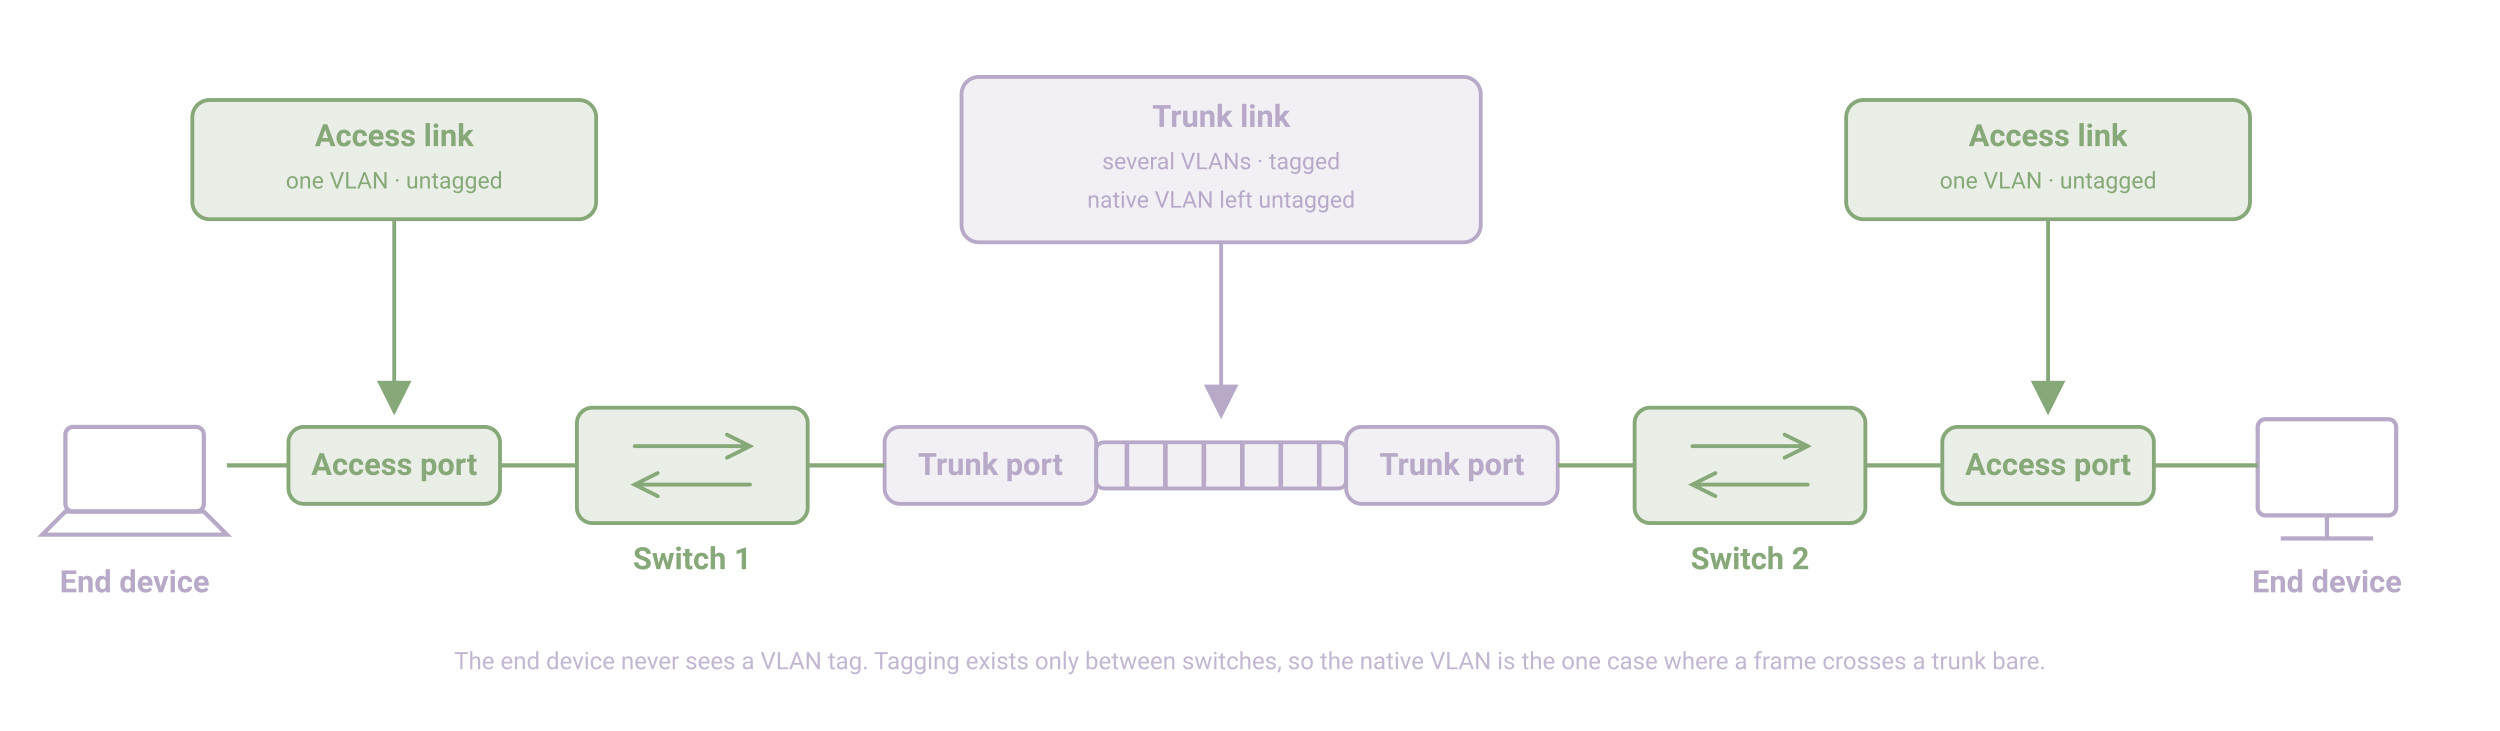
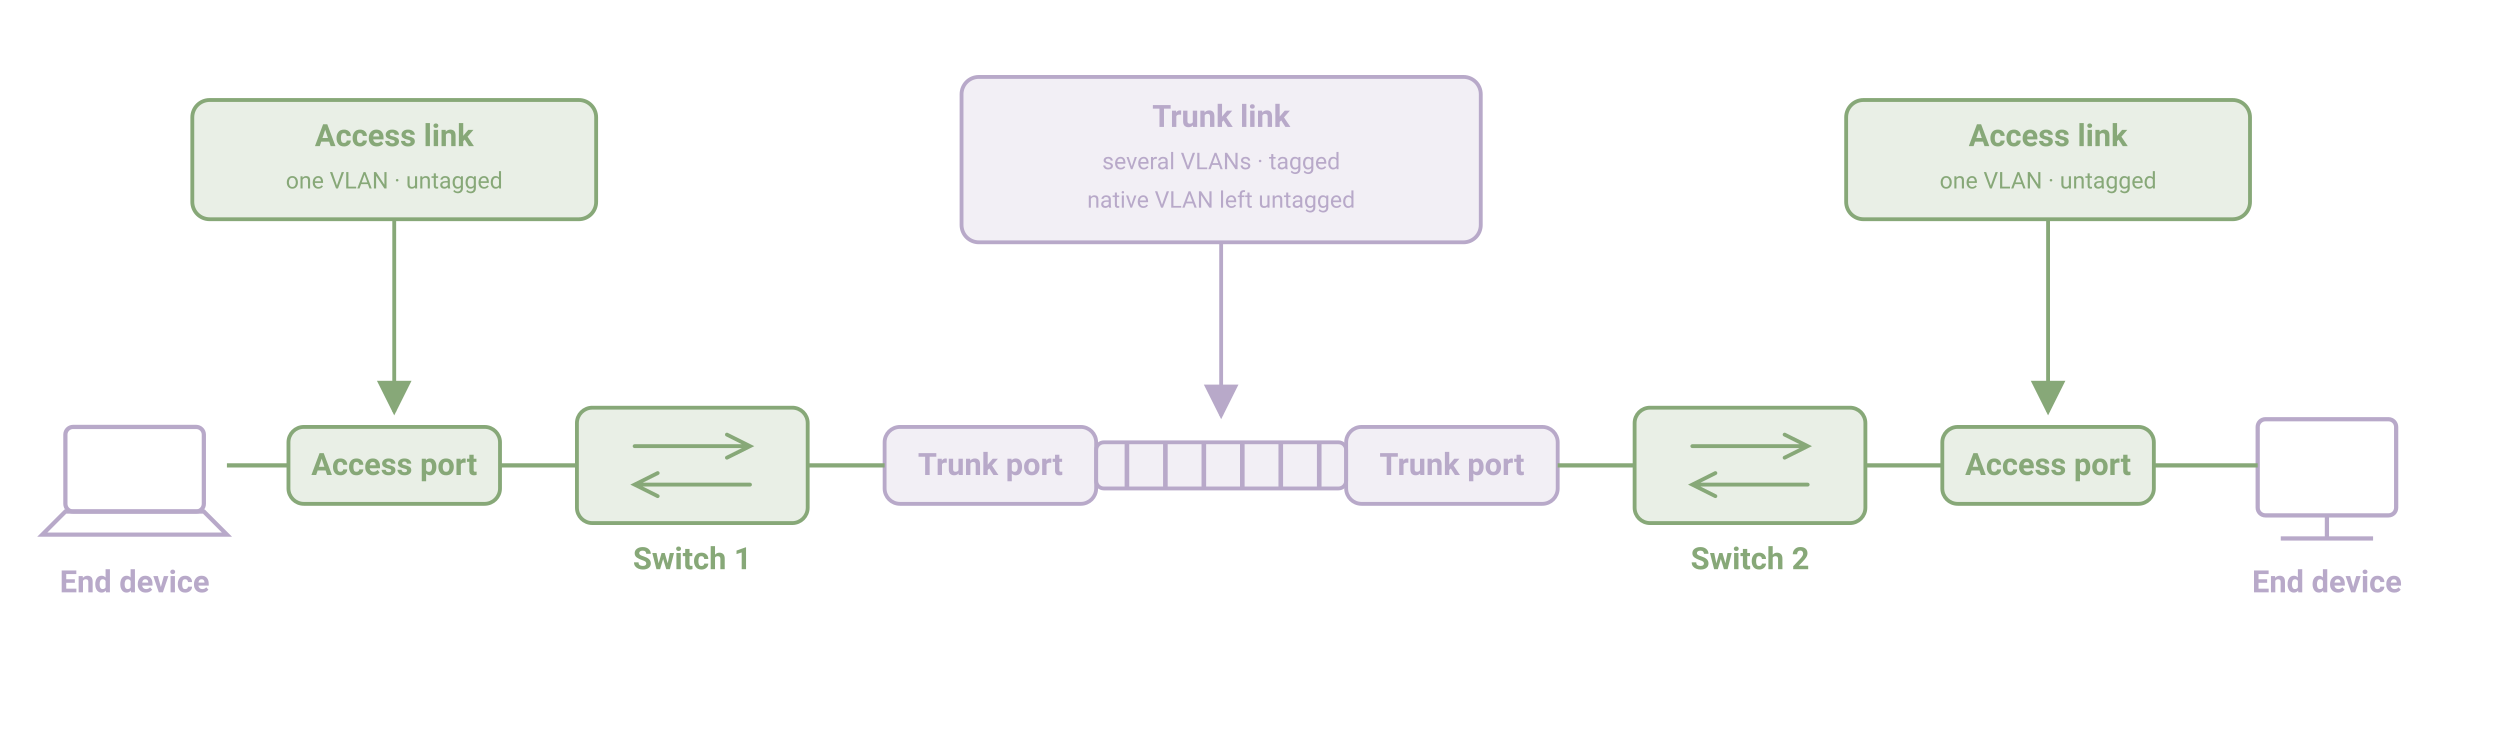
<svg xmlns="http://www.w3.org/2000/svg" width="1300" height="380" viewBox="0 0 1300 380" role="img" aria-labelledby="t d">
  <defs>
    <marker id="as" markerWidth="9" markerHeight="9" refX="8" refY="4.5" orient="auto">
      <path d="M0,0 L9,4.5 L0,9 Z" fill="#87A878" />
    </marker>
    <marker id="al" markerWidth="9" markerHeight="9" refX="8" refY="4.5" orient="auto">
      <path d="M0,0 L9,4.5 L0,9 Z" fill="#B8A9C9" />
    </marker>
  </defs>
  <style>
 text{font-family:'Segoe UI',system-ui,-apple-system,Roboto,Arial,sans-serif}
 .dev{fill:#87A878;fill-opacity:.18;stroke:#87A878;stroke-width:2}
 .host{fill:#B8A9C9;fill-opacity:.18;stroke:#B8A9C9;stroke-width:2}
 .dim{fill:#B8A9C9;fill-opacity:.07;stroke:#B8A9C9;stroke-width:2;stroke-dasharray:7 5}
 .ext{fill:#B8A9C9;fill-opacity:.07;stroke:#B8A9C9;stroke-width:2;stroke-dasharray:7 5}
 .chip{fill:#87A878;fill-opacity:.12;stroke:none}
 .chipl{fill:#B8A9C9;fill-opacity:.12;stroke:none}
 .nd{font-size:16px;font-weight:600;fill:#87A878}
 .nh{font-size:16px;font-weight:600;fill:#B8A9C9}
 .el{font-size:12px;fill:#87A878}
 .elh{font-size:12px;fill:#B8A9C9}
 .note{font-size:12.5px;fill:#B8A9C9}
 .nt{font-size:13px;font-weight:600;fill:#B8A9C9}
</style>
  <rect class="dev" x="100" y="52" width="210" height="62" rx="9" fill-opacity=".16" />
  <text class="nd" x="205" y="76" text-anchor="middle" font-size="14">Access link</text>
  <text class="el" x="205" y="98" text-anchor="middle">one VLAN · untagged</text>
  <line x1="205" y1="114" x2="205" y2="214" stroke="#87A878" stroke-width="2" marker-end="url(#as)" />
  <rect class="host" x="500" y="40" width="270" height="86" rx="9" />
  <text class="nh" x="635" y="66" text-anchor="middle" font-size="14">Trunk link</text>
  <text class="elh" x="635" y="88" text-anchor="middle">several VLANs · tagged</text>
  <text class="elh" x="635" y="108" text-anchor="middle">native VLAN left untagged</text>
  <line x1="635" y1="126" x2="635" y2="216" stroke="#B8A9C9" stroke-width="2" marker-end="url(#al)" />
  <rect class="dev" x="960" y="52" width="210" height="62" rx="9" fill-opacity=".16" />
  <text class="nd" x="1065" y="76" text-anchor="middle" font-size="14">Access link</text>
  <text class="el" x="1065" y="98" text-anchor="middle">one VLAN · untagged</text>
  <line x1="1065" y1="114" x2="1065" y2="214" stroke="#87A878" stroke-width="2" marker-end="url(#as)" />
  <g fill="none" stroke="#B8A9C9" stroke-width="2.2">
    <rect x="34" y="222" width="72" height="44" rx="4" />
    <path d="M22 278 L34 266 L106 266 L118 278 Z" />
  </g>
  <text class="nh" x="70" y="308" text-anchor="middle" font-size="13">End device</text>
  <g fill="none" stroke="#B8A9C9" stroke-width="2.2">
    <rect x="1174" y="218" width="72" height="50" rx="4" />
    <line x1="1210" y1="268" x2="1210" y2="280" />
    <line x1="1186" y1="280" x2="1234" y2="280" />
  </g>
  <text class="nh" x="1210" y="308" text-anchor="middle" font-size="13">End device</text>
  <g>
    <rect class="dev" x="150" y="222" width="110" height="40" rx="8" />
    <rect class="dev" x="1010" y="222" width="110" height="40" rx="8" />
    <rect class="host" x="460" y="222" width="110" height="40" rx="8" />
    <rect class="host" x="700" y="222" width="110" height="40" rx="8" />
  </g>
  <g font-size="12.5" text-anchor="middle">
    <text class="nd" x="205" y="247">Access port</text>
    <text class="nd" x="1065" y="247">Access port</text>
    <text class="nh" x="515" y="247">Trunk port</text>
    <text class="nh" x="755" y="247">Trunk port</text>
  </g>
  <g>
    <rect class="dev" x="300" y="212" width="120" height="60" rx="8" />
    <rect class="dev" x="850" y="212" width="120" height="60" rx="8" />
  </g>
  <g fill="none" stroke="#87A878" stroke-width="2" stroke-linecap="round">
    <path d="M330 232 L390 232 M378 226 L390 232 L378 238" />
    <path d="M390 252 L330 252 M342 246 L330 252 L342 258" />
    <path d="M880 232 L940 232 M928 226 L940 232 L928 238" />
    <path d="M940 252 L880 252 M892 246 L880 252 L892 258" />
  </g>
  <text class="nd" x="360" y="296" text-anchor="middle" font-size="13">Switch 1</text>
  <text class="nd" x="910" y="296" text-anchor="middle" font-size="13">Switch 2</text>
  <g stroke="#87A878" stroke-width="2.2">
    <line x1="118" y1="242" x2="150" y2="242" />
    <line x1="260" y1="242" x2="300" y2="242" />
    <line x1="420" y1="242" x2="460" y2="242" />
    <line x1="810" y1="242" x2="850" y2="242" />
    <line x1="970" y1="242" x2="1010" y2="242" />
    <line x1="1120" y1="242" x2="1174" y2="242" />
  </g>
  <rect x="570" y="230" width="130" height="24" rx="4" fill="#B8A9C9" fill-opacity=".18" stroke="#B8A9C9" stroke-width="2" />
  <g stroke="#B8A9C9" stroke-width="2.4">
    <line x1="586" y1="230" x2="586" y2="254" />
    <line x1="606" y1="230" x2="606" y2="254" />
    <line x1="626" y1="230" x2="626" y2="254" />
    <line x1="646" y1="230" x2="646" y2="254" />
    <line x1="666" y1="230" x2="666" y2="254" />
    <line x1="686" y1="230" x2="686" y2="254" />
  </g>
-   <text class="note" x="650" y="348" text-anchor="middle" fill-opacity=".85">The end device never sees a VLAN tag. Tagging exists only between switches, so the native VLAN is the one case where a frame crosses a trunk bare.</text>
</svg>
